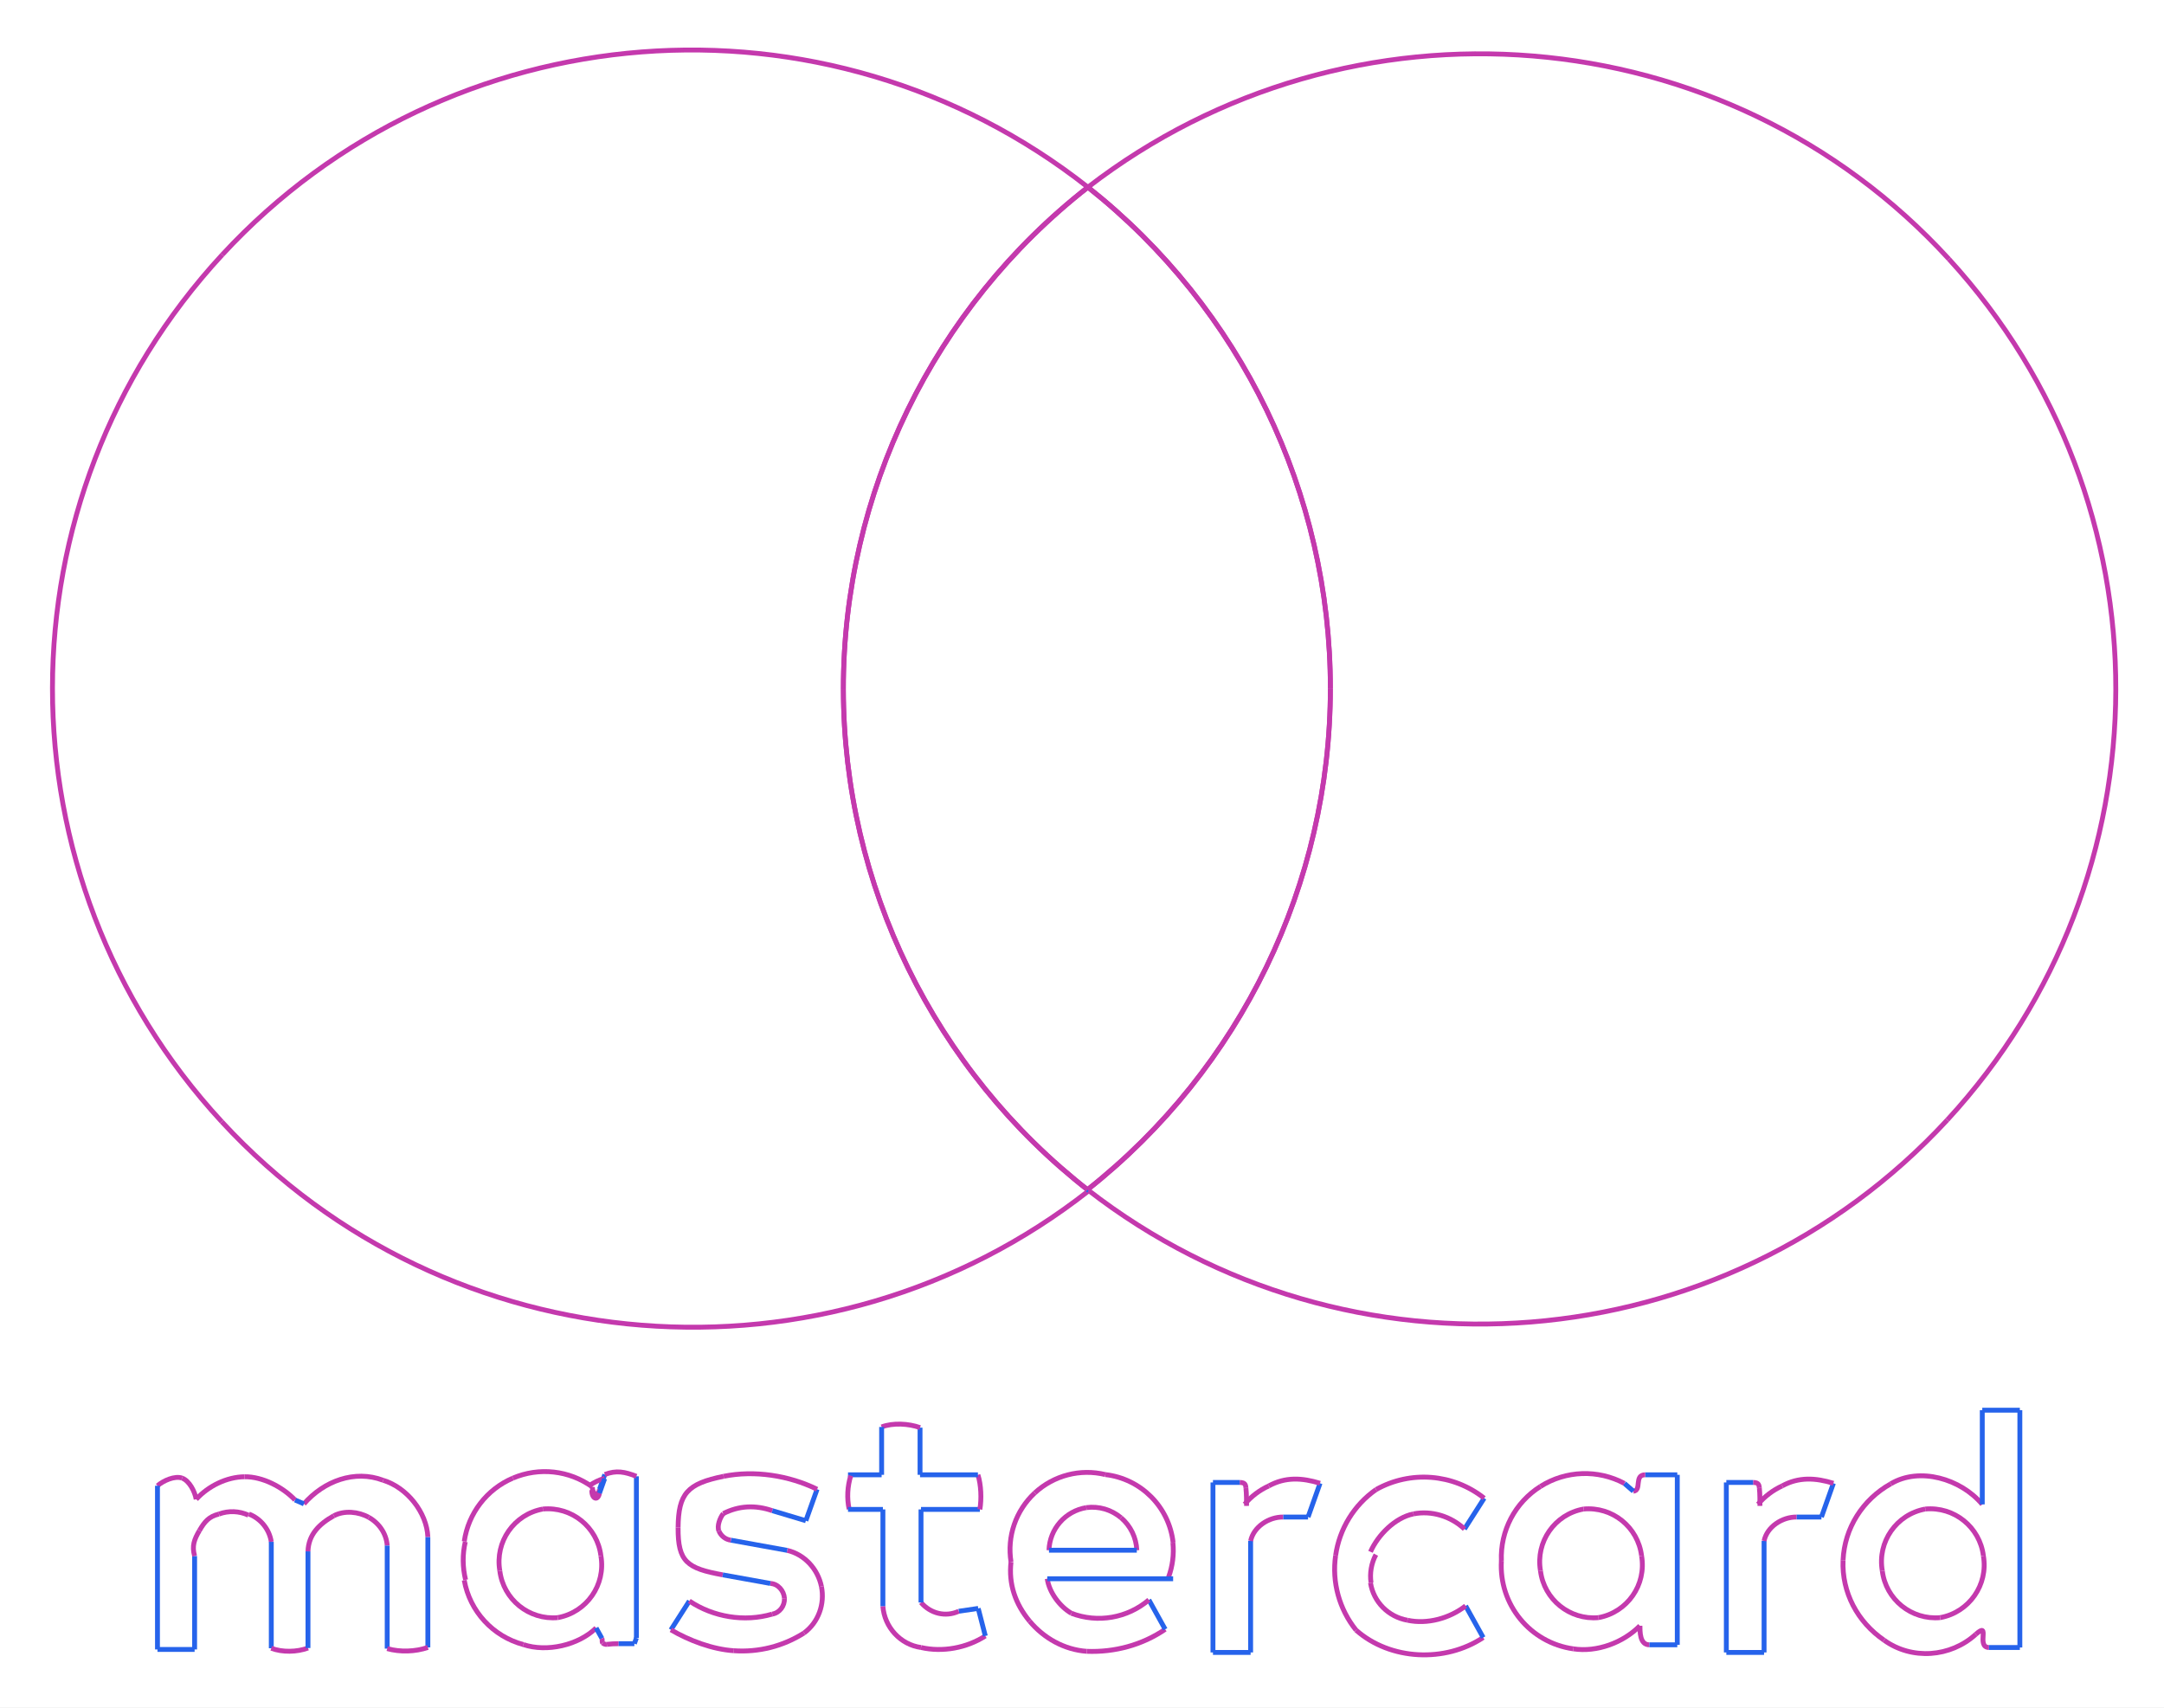
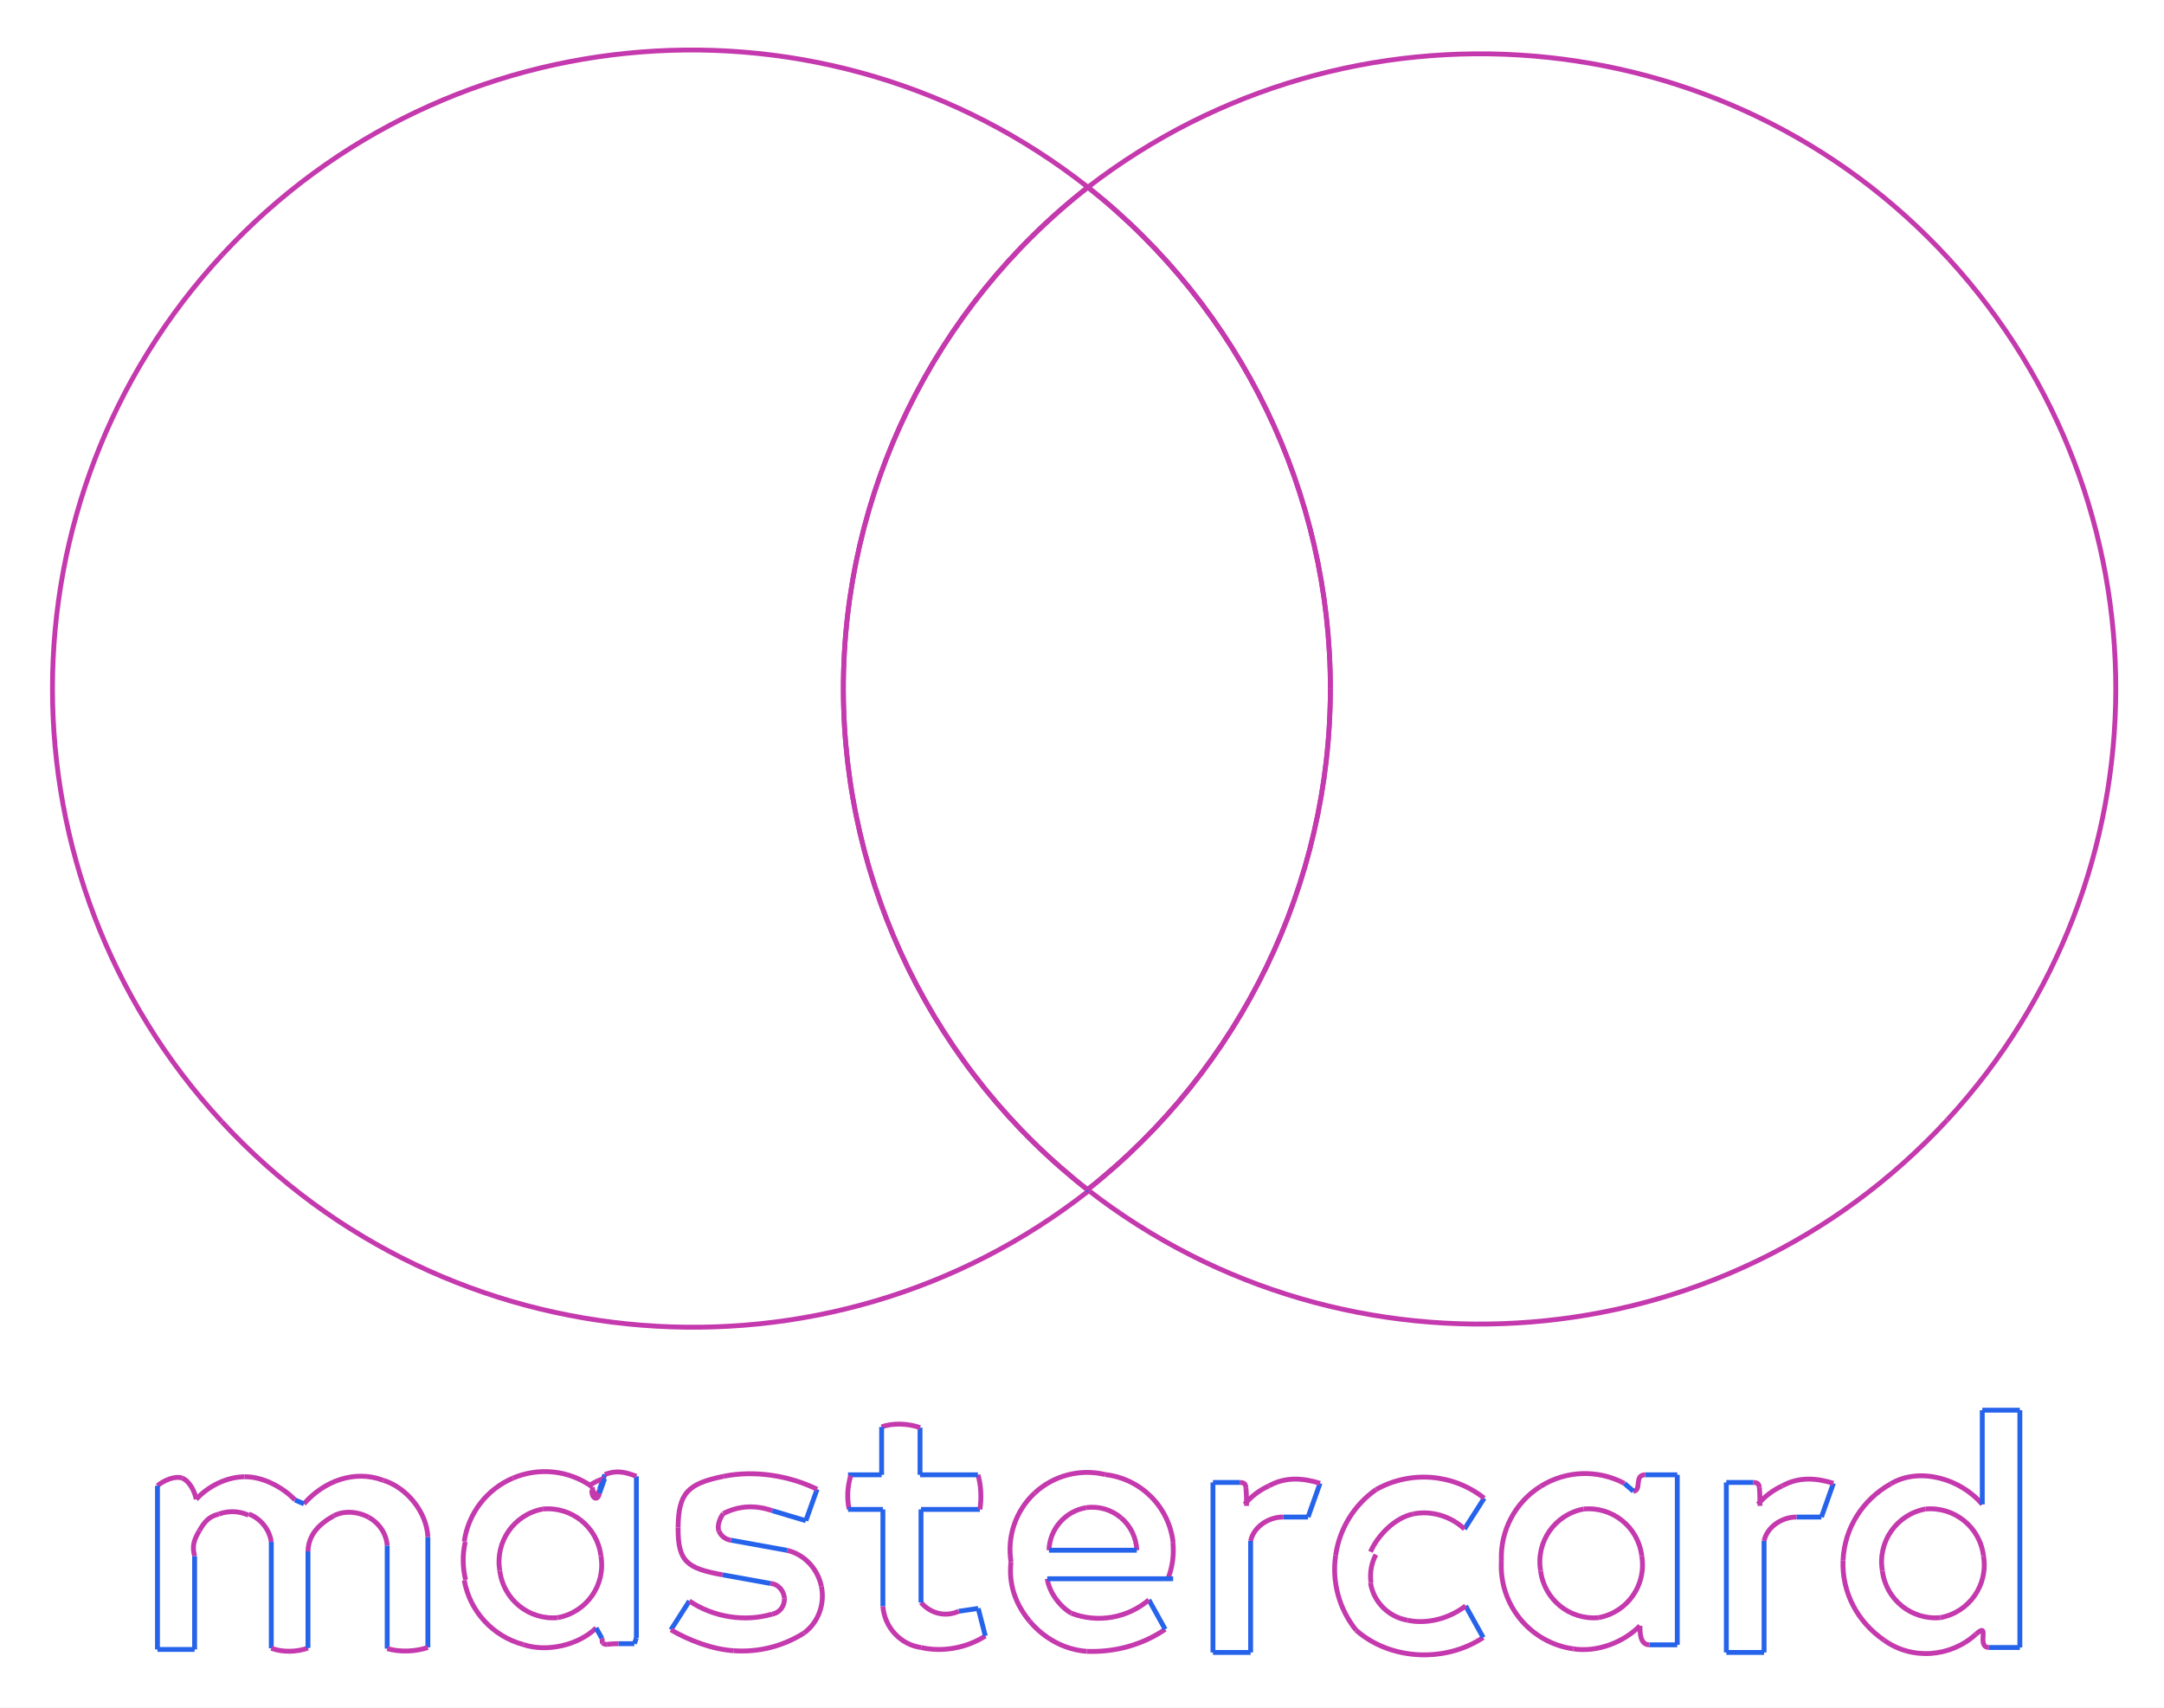
<svg xmlns="http://www.w3.org/2000/svg" viewBox="0 0 289 228" width="289" height="228">
  <rect width="100%" height="100%" fill="#ffffff" />
  <path data-type="curve" d="M145.29 25.00C110.32 -2.52 59.88 1.34 29.68 34.02" fill="none" stroke="rgb(196, 57, 173)" stroke-width="0.65" />
  <path data-type="curve" d="M29.68 34.02C-0.53 66.69 -0.55 117.09 29.62 149.79" fill="none" stroke="rgb(196, 57, 173)" stroke-width="0.65" />
  <path data-type="curve" d="M29.62 149.79C59.79 182.49 110.42 186.48 145.41 159.00" fill="none" stroke="rgb(196, 57, 173)" stroke-width="0.65" />
  <path data-type="curve" d="M145.41 159.00C124.75 142.92 112.66 118.21 112.63 92.03" fill="none" stroke="rgb(196, 57, 173)" stroke-width="0.65" />
  <path data-type="curve" d="M112.63 92.03C112.61 65.85 124.66 41.12 145.29 25.00" fill="none" stroke="rgb(196, 57, 173)" stroke-width="0.65" />
  <path data-type="curve" d="M145.29 25.00C165.75 41.19 177.68 65.85 177.67 91.94" fill="none" stroke="rgb(196, 57, 173)" stroke-width="0.65" />
  <path data-type="curve" d="M177.67 91.94C177.66 118.04 165.71 142.69 145.24 158.86" fill="none" stroke="rgb(196, 57, 173)" stroke-width="0.65" />
  <path data-type="curve" d="M145.24 158.86C180.10 185.95 230.12 182.00 260.05 149.56" fill="none" stroke="rgb(196, 57, 173)" stroke-width="0.65" />
  <path data-type="curve" d="M260.05 149.56C289.98 117.11 290.08 67.15 260.27 34.59" fill="none" stroke="rgb(196, 57, 173)" stroke-width="0.65" />
  <path data-type="curve" d="M260.27 34.59C230.47 2.02 180.25 -1.95 145.29 25.00" fill="none" stroke="rgb(196, 57, 173)" stroke-width="0.65" />
  <path data-type="curve" d="M145.29 25.00C124.66 41.12 112.61 65.85 112.63 92.03" fill="none" stroke="rgb(196, 57, 173)" stroke-width="0.65" />
  <path data-type="curve" d="M112.63 92.03C112.66 118.21 124.75 142.92 145.41 159.00" fill="none" stroke="rgb(196, 57, 173)" stroke-width="0.65" />
  <path data-type="line" d="M145.41 159.00L145.24 158.86" fill="none" stroke="rgb(38, 99, 235)" stroke-width="0.65" />
  <path data-type="curve" d="M145.24 158.86C165.71 142.69 177.66 118.04 177.67 91.94" fill="none" stroke="rgb(196, 57, 173)" stroke-width="0.65" />
  <path data-type="curve" d="M177.67 91.94C177.68 65.85 165.75 41.19 145.29 25.00" fill="none" stroke="rgb(196, 57, 173)" stroke-width="0.65" />
  <path data-type="line" d="M57.14 219.99L57.14 205.24" fill="none" stroke="rgb(38, 99, 235)" stroke-width="0.65" />
  <path data-type="curve" d="M57.14 205.24C57.00 201.94 54.33 198.62 51.17 197.67" fill="none" stroke="rgb(196, 57, 173)" stroke-width="0.65" />
  <path data-type="curve" d="M51.17 197.67C47.37 196.23 43.26 197.76 40.59 200.82" fill="none" stroke="rgb(196, 57, 173)" stroke-width="0.65" />
  <path data-type="line" d="M40.59 200.82L39.40 200.30" fill="none" stroke="rgb(38, 99, 235)" stroke-width="0.65" />
  <path data-type="curve" d="M39.40 200.30C37.75 198.57 35.07 197.17 32.67 197.20" fill="none" stroke="rgb(196, 57, 173)" stroke-width="0.65" />
  <path data-type="curve" d="M32.67 197.20C30.28 197.22 27.82 198.44 26.20 200.21" fill="none" stroke="rgb(196, 57, 173)" stroke-width="0.65" />
  <path data-type="curve" d="M26.20 200.21C26.03 199.19 25.29 197.73 24.32 197.38" fill="none" stroke="rgb(196, 57, 173)" stroke-width="0.65" />
  <path data-type="curve" d="M24.32 197.38C23.35 197.03 21.81 197.72 21.03 198.40" fill="none" stroke="rgb(196, 57, 173)" stroke-width="0.65" />
  <path data-type="line" d="M21.03 198.40L21.03 220.26" fill="none" stroke="rgb(38, 99, 235)" stroke-width="0.65" />
  <path data-type="line" d="M21.03 220.26L25.99 220.26" fill="none" stroke="rgb(38, 99, 235)" stroke-width="0.65" />
  <path data-type="line" d="M25.99 220.26L25.99 207.78" fill="none" stroke="rgb(38, 99, 235)" stroke-width="0.65" />
  <path data-type="curve" d="M25.99 207.78C25.61 206.44 25.93 205.58 26.63 204.39" fill="none" stroke="rgb(196, 57, 173)" stroke-width="0.65" />
  <path data-type="curve" d="M26.63 204.39C27.33 203.19 27.89 202.51 29.24 202.18" fill="none" stroke="rgb(196, 57, 173)" stroke-width="0.65" />
  <path data-type="curve" d="M29.24 202.18C30.52 201.71 31.94 201.76 33.18 202.33" fill="none" stroke="rgb(196, 57, 173)" stroke-width="0.65" />
  <path data-type="curve" d="M33.25 202.18C34.83 202.80 35.97 204.21 36.23 205.89" fill="none" stroke="rgb(196, 57, 173)" stroke-width="0.65" />
  <path data-type="line" d="M36.23 205.89L36.23 220.10" fill="none" stroke="rgb(38, 99, 235)" stroke-width="0.65" />
  <path data-type="curve" d="M36.23 220.10C37.72 220.66 39.63 220.62 41.13 220.07" fill="none" stroke="rgb(196, 57, 173)" stroke-width="0.65" />
  <path data-type="line" d="M41.13 220.07L41.13 207.16" fill="none" stroke="rgb(38, 99, 235)" stroke-width="0.65" />
  <path data-type="curve" d="M41.13 207.16C41.20 204.92 42.62 203.51 44.58 202.41" fill="none" stroke="rgb(196, 57, 173)" stroke-width="0.65" />
  <path data-type="curve" d="M44.58 202.41C45.98 201.67 47.87 201.85 49.25 202.62" fill="none" stroke="rgb(196, 57, 173)" stroke-width="0.65" />
  <path data-type="curve" d="M49.25 202.62C50.63 203.39 51.61 204.81 51.71 206.39" fill="none" stroke="rgb(196, 57, 173)" stroke-width="0.65" />
  <path data-type="line" d="M51.71 206.39L51.71 220.15" fill="none" stroke="rgb(38, 99, 235)" stroke-width="0.65" />
  <path data-type="curve" d="M51.71 220.15C53.43 220.63 55.45 220.57 57.14 219.99" fill="none" stroke="rgb(196, 57, 173)" stroke-width="0.65" />
  <path data-type="curve" d="M264.73 200.89C261.86 197.46 256.35 195.85 252.51 198.14" fill="none" stroke="rgb(196, 57, 173)" stroke-width="0.65" />
  <path data-type="curve" d="M252.51 198.14C248.76 200.24 246.33 204.05 246.14 208.34" fill="none" stroke="rgb(196, 57, 173)" stroke-width="0.65" />
  <path data-type="curve" d="M246.14 208.34C245.95 212.63 248.07 216.60 251.61 219.02" fill="none" stroke="rgb(196, 57, 173)" stroke-width="0.65" />
  <path data-type="curve" d="M251.61 219.02C255.32 221.70 260.48 221.32 263.86 218.24" fill="none" stroke="rgb(196, 57, 173)" stroke-width="0.65" />
  <path data-type="curve" d="M263.86 218.24C265.91 216.41 263.84 219.98 265.63 220.00" fill="none" stroke="rgb(196, 57, 173)" stroke-width="0.65" />
  <path data-type="line" d="M265.63 220.00L269.75 220.00" fill="none" stroke="rgb(38, 99, 235)" stroke-width="0.65" />
  <path data-type="line" d="M269.75 220.00L269.75 188.31" fill="none" stroke="rgb(38, 99, 235)" stroke-width="0.65" />
  <path data-type="line" d="M269.75 188.31L264.73 188.31" fill="none" stroke="rgb(38, 99, 235)" stroke-width="0.65" />
  <path data-type="line" d="M264.73 188.31L264.73 200.89" fill="none" stroke="rgb(38, 99, 235)" stroke-width="0.65" />
-   <path data-type="curve" d="M257.12 201.51C260.97 201.15 264.41 203.92 264.88 207.76" fill="none" stroke="rgb(196, 57, 173)" stroke-width="0.65" />
-   <path data-type="curve" d="M264.88 207.76C265.55 211.62 262.98 215.30 259.12 216.01" fill="none" stroke="rgb(196, 57, 173)" stroke-width="0.65" />
-   <path data-type="curve" d="M259.12 216.01C255.28 216.36 251.84 213.59 251.38 209.76" fill="none" stroke="rgb(196, 57, 173)" stroke-width="0.65" />
-   <path data-type="curve" d="M251.38 209.76C250.70 205.89 253.27 202.21 257.12 201.51" fill="none" stroke="rgb(196, 57, 173)" stroke-width="0.65" />
+   <path data-type="curve" d="M257.14 201.51C260.99 201.15 264.43 203.92 264.89 207.76" fill="none" stroke="rgb(196, 57, 173)" stroke-width="0.65" />
+   <path data-type="curve" d="M264.89 207.76C265.56 211.62 263.00 215.30 259.14 216.01" fill="none" stroke="rgb(196, 57, 173)" stroke-width="0.65" />
+   <path data-type="curve" d="M259.14 216.01C255.29 216.37 251.86 213.60 251.39 209.76" fill="none" stroke="rgb(196, 57, 173)" stroke-width="0.65" />
+   <path data-type="curve" d="M251.39 209.76C250.72 205.90 253.29 202.22 257.14 201.51" fill="none" stroke="rgb(196, 57, 173)" stroke-width="0.65" />
  <path data-type="line" d="M224.00 219.64L224.00 196.94" fill="none" stroke="rgb(38, 99, 235)" stroke-width="0.65" />
  <path data-type="line" d="M224.00 196.94L219.72 196.94" fill="none" stroke="rgb(38, 99, 235)" stroke-width="0.65" />
  <path data-type="curve" d="M219.72 196.94C218.19 196.93 219.30 199.03 218.14 199.13" fill="none" stroke="rgb(196, 57, 173)" stroke-width="0.65" />
  <path data-type="line" d="M218.14 199.13L216.94 198.09" fill="none" stroke="rgb(38, 99, 235)" stroke-width="0.65" />
  <path data-type="curve" d="M216.94 198.09C213.40 196.20 209.12 196.35 205.73 198.49" fill="none" stroke="rgb(196, 57, 173)" stroke-width="0.65" />
  <path data-type="curve" d="M205.73 198.49C202.33 200.63 200.34 204.42 200.51 208.43" fill="none" stroke="rgb(196, 57, 173)" stroke-width="0.65" />
  <path data-type="curve" d="M200.51 208.43C200.16 214.25 204.34 219.37 210.12 220.18" fill="none" stroke="rgb(196, 57, 173)" stroke-width="0.65" />
  <path data-type="curve" d="M210.12 220.18C213.27 220.66 216.77 219.36 219.01 217.10" fill="none" stroke="rgb(196, 57, 173)" stroke-width="0.65" />
  <path data-type="curve" d="M219.01 217.10C219.03 217.78 218.94 219.66 220.29 219.64" fill="none" stroke="rgb(196, 57, 173)" stroke-width="0.65" />
  <path data-type="line" d="M220.29 219.64L224.00 219.64" fill="none" stroke="rgb(38, 99, 235)" stroke-width="0.65" />
-   <path data-type="curve" d="M211.48 201.51C215.33 201.15 218.76 203.92 219.23 207.76" fill="none" stroke="rgb(196, 57, 173)" stroke-width="0.65" />
-   <path data-type="curve" d="M219.23 207.76C219.90 211.62 217.34 215.30 213.48 216.01" fill="none" stroke="rgb(196, 57, 173)" stroke-width="0.65" />
-   <path data-type="curve" d="M213.48 216.01C209.63 216.36 206.20 213.59 205.73 209.76" fill="none" stroke="rgb(196, 57, 173)" stroke-width="0.65" />
-   <path data-type="curve" d="M205.73 209.76C205.06 205.89 207.62 202.21 211.48 201.51" fill="none" stroke="rgb(196, 57, 173)" stroke-width="0.65" />
+   <path data-type="curve" d="M211.50 201.51C215.35 201.15 218.79 203.92 219.25 207.76" fill="none" stroke="rgb(196, 57, 173)" stroke-width="0.65" />
+   <path data-type="curve" d="M219.25 207.76C219.92 211.62 217.36 215.30 213.50 216.01" fill="none" stroke="rgb(196, 57, 173)" stroke-width="0.65" />
+   <path data-type="curve" d="M213.50 216.01C209.65 216.37 206.22 213.60 205.75 209.76" fill="none" stroke="rgb(196, 57, 173)" stroke-width="0.65" />
+   <path data-type="curve" d="M205.75 209.76C205.08 205.90 207.65 202.22 211.50 201.51" fill="none" stroke="rgb(196, 57, 173)" stroke-width="0.65" />
  <path data-type="line" d="M80.77 196.90L80.06 198.88" fill="none" stroke="rgb(38, 99, 235)" stroke-width="0.65" />
  <path data-type="curve" d="M80.06 198.88C79.90 199.94 79.11 199.56 79.11 198.56" fill="none" stroke="rgb(196, 57, 173)" stroke-width="0.65" />
  <path data-type="curve" d="M79.11 198.56C76.02 196.33 72.00 195.89 68.50 197.38" fill="none" stroke="rgb(196, 57, 173)" stroke-width="0.65" />
  <path data-type="curve" d="M68.50 197.38C65.00 198.87 62.54 202.08 62.00 205.84" fill="none" stroke="rgb(196, 57, 173)" stroke-width="0.65" />
  <path data-type="curve" d="M62.14 205.88C61.75 207.55 61.77 209.30 62.18 210.97" fill="none" stroke="rgb(196, 57, 173)" stroke-width="0.65" />
  <path data-type="curve" d="M62.00 211.02C62.74 215.17 65.82 218.52 69.90 219.61" fill="none" stroke="rgb(196, 57, 173)" stroke-width="0.65" />
  <path data-type="curve" d="M69.90 219.61C73.02 220.66 77.26 219.70 79.61 217.39" fill="none" stroke="rgb(196, 57, 173)" stroke-width="0.65" />
  <path data-type="line" d="M79.61 217.39L80.39 218.79" fill="none" stroke="rgb(38, 99, 235)" stroke-width="0.65" />
  <path data-type="curve" d="M80.39 218.79C80.47 218.98 80.35 219.24 80.49 219.40" fill="none" stroke="rgb(196, 57, 173)" stroke-width="0.65" />
  <path data-type="curve" d="M80.49 219.40C80.64 219.53 80.84 219.60 81.04 219.58" fill="none" stroke="rgb(196, 57, 173)" stroke-width="0.65" />
  <path data-type="curve" d="M81.04 219.58C81.57 219.52 82.10 219.49 82.62 219.49" fill="none" stroke="rgb(196, 57, 173)" stroke-width="0.65" />
  <path data-type="line" d="M82.62 219.49L84.72 219.49" fill="none" stroke="rgb(38, 99, 235)" stroke-width="0.65" />
  <path data-type="line" d="M84.72 219.49L84.99 218.73" fill="none" stroke="rgb(38, 99, 235)" stroke-width="0.65" />
  <path data-type="line" d="M84.99 218.73L84.99 197.14" fill="none" stroke="rgb(38, 99, 235)" stroke-width="0.65" />
  <path data-type="curve" d="M84.99 197.14C83.46 196.54 82.30 196.30 80.77 196.90" fill="none" stroke="rgb(196, 57, 173)" stroke-width="0.65" />
  <path data-type="curve" d="M72.50 201.51C76.35 201.15 79.78 203.92 80.25 207.76" fill="none" stroke="rgb(196, 57, 173)" stroke-width="0.65" />
  <path data-type="curve" d="M80.25 207.76C80.92 211.62 78.36 215.30 74.50 216.01" fill="none" stroke="rgb(196, 57, 173)" stroke-width="0.65" />
-   <path data-type="curve" d="M74.50 216.01C70.65 216.36 67.22 213.59 66.75 209.76" fill="none" stroke="rgb(196, 57, 173)" stroke-width="0.65" />
-   <path data-type="curve" d="M66.75 209.76C66.08 205.89 68.64 202.21 72.50 201.51" fill="none" stroke="rgb(196, 57, 173)" stroke-width="0.65" />
+   <path data-type="curve" d="M74.50 216.01C70.65 216.37 67.22 213.60 66.75 209.76" fill="none" stroke="rgb(196, 57, 173)" stroke-width="0.65" />
+   <path data-type="curve" d="M66.75 209.76C66.08 205.90 68.64 202.22 72.50 201.51" fill="none" stroke="rgb(196, 57, 173)" stroke-width="0.65" />
  <path data-type="curve" d="M156.06 210.60C156.60 209.13 156.80 207.56 156.64 206.00" fill="none" stroke="rgb(196, 57, 173)" stroke-width="0.65" />
  <path data-type="curve" d="M156.67 206.00C156.14 201.23 152.38 197.46 147.62 196.91" fill="none" stroke="rgb(196, 57, 173)" stroke-width="0.65" />
  <path data-type="curve" d="M147.62 196.91C144.26 196.09 140.72 197.02 138.19 199.36" fill="none" stroke="rgb(196, 57, 173)" stroke-width="0.65" />
  <path data-type="curve" d="M138.19 199.36C135.66 201.71 134.47 205.16 135.02 208.57" fill="none" stroke="rgb(196, 57, 173)" stroke-width="0.65" />
  <path data-type="curve" d="M135.02 208.57C134.68 211.53 135.60 214.19 137.50 216.48" fill="none" stroke="rgb(196, 57, 173)" stroke-width="0.65" />
  <path data-type="curve" d="M137.50 216.48C139.41 218.77 142.16 220.30 145.13 220.51" fill="none" stroke="rgb(196, 57, 173)" stroke-width="0.65" />
  <path data-type="curve" d="M145.13 220.51C148.84 220.66 152.55 219.67 155.61 217.57" fill="none" stroke="rgb(196, 57, 173)" stroke-width="0.65" />
  <path data-type="line" d="M155.61 217.57L153.43 213.64" fill="none" stroke="rgb(38, 99, 235)" stroke-width="0.65" />
  <path data-type="curve" d="M153.43 213.64C150.57 216.08 146.60 216.77 143.08 215.43" fill="none" stroke="rgb(196, 57, 173)" stroke-width="0.65" />
  <path data-type="curve" d="M143.08 215.43C141.52 214.52 140.11 212.62 139.86 210.82" fill="none" stroke="rgb(196, 57, 173)" stroke-width="0.65" />
  <path data-type="line" d="M139.86 210.82L156.67 210.82" fill="none" stroke="rgb(38, 99, 235)" stroke-width="0.65" />
-   <path data-type="curve" d="M140.09 207.01C140.18 204.16 142.27 201.78 145.08 201.32" fill="none" stroke="rgb(196, 57, 173)" stroke-width="0.65" />
-   <path data-type="curve" d="M145.08 201.32C146.75 201.10 148.42 201.59 149.71 202.67" fill="none" stroke="rgb(196, 57, 173)" stroke-width="0.65" />
-   <path data-type="curve" d="M149.71 202.67C150.99 203.76 151.75 205.33 151.82 207.01" fill="none" stroke="rgb(196, 57, 173)" stroke-width="0.65" />
+   <path data-type="curve" d="M140.09 207.01C140.18 204.17 142.27 201.78 145.08 201.32" fill="none" stroke="rgb(196, 57, 173)" stroke-width="0.65" />
+   <path data-type="curve" d="M145.08 201.32C146.75 201.10 148.42 201.59 149.71 202.68" fill="none" stroke="rgb(196, 57, 173)" stroke-width="0.65" />
+   <path data-type="curve" d="M149.71 202.68C150.99 203.76 151.75 205.33 151.82 207.01" fill="none" stroke="rgb(196, 57, 173)" stroke-width="0.65" />
  <path data-type="line" d="M151.82 207.01L140.09 207.01" fill="none" stroke="rgb(38, 99, 235)" stroke-width="0.65" />
  <path data-type="line" d="M92.06 213.79L89.60 217.64" fill="none" stroke="rgb(38, 99, 235)" stroke-width="0.65" />
  <path data-type="curve" d="M89.60 217.64C92.03 219.07 95.18 220.25 98.00 220.43" fill="none" stroke="rgb(196, 57, 173)" stroke-width="0.65" />
  <path data-type="curve" d="M98.00 220.43C101.32 220.66 104.57 219.84 107.38 218.06" fill="none" stroke="rgb(196, 57, 173)" stroke-width="0.65" />
  <path data-type="curve" d="M107.38 218.06C109.30 216.65 110.18 214.18 109.70 211.85" fill="none" stroke="rgb(196, 57, 173)" stroke-width="0.65" />
  <path data-type="curve" d="M109.70 211.85C109.22 209.51 107.45 207.57 105.13 207.03" fill="none" stroke="rgb(196, 57, 173)" stroke-width="0.65" />
  <path data-type="line" d="M105.13 207.03L97.61 205.67" fill="none" stroke="rgb(38, 99, 235)" stroke-width="0.65" />
  <path data-type="curve" d="M97.61 205.67C96.89 205.58 96.29 205.10 96.01 204.44" fill="none" stroke="rgb(196, 57, 173)" stroke-width="0.65" />
  <path data-type="curve" d="M96.01 204.44C95.73 203.77 96.15 202.69 96.59 202.12" fill="none" stroke="rgb(196, 57, 173)" stroke-width="0.65" />
  <path data-type="curve" d="M96.59 202.12C98.69 201.04 100.91 200.96 103.14 201.73" fill="none" stroke="rgb(196, 57, 173)" stroke-width="0.65" />
  <path data-type="line" d="M103.14 201.73L107.62 203.07" fill="none" stroke="rgb(38, 99, 235)" stroke-width="0.65" />
  <path data-type="line" d="M107.62 203.07L109.12 198.87" fill="none" stroke="rgb(38, 99, 235)" stroke-width="0.65" />
  <path data-type="curve" d="M109.12 198.87C105.36 197.02 100.74 196.31 96.64 197.14" fill="none" stroke="rgb(196, 57, 173)" stroke-width="0.65" />
  <path data-type="curve" d="M96.64 197.14C91.78 198.12 90.60 199.44 90.56 204.00" fill="none" stroke="rgb(196, 57, 173)" stroke-width="0.65" />
  <path data-type="curve" d="M90.56 204.00C90.53 208.55 91.74 209.43 96.52 210.30" fill="none" stroke="rgb(196, 57, 173)" stroke-width="0.65" />
  <path data-type="line" d="M96.52 210.30L102.89 211.45" fill="none" stroke="rgb(38, 99, 235)" stroke-width="0.65" />
  <path data-type="curve" d="M102.89 211.45C103.89 211.49 104.69 212.41 104.76 213.42" fill="none" stroke="rgb(196, 57, 173)" stroke-width="0.65" />
  <path data-type="curve" d="M104.76 213.42C104.82 214.43 104.12 215.38 103.13 215.54" fill="none" stroke="rgb(196, 57, 173)" stroke-width="0.65" />
  <path data-type="curve" d="M103.13 215.54C99.43 216.63 95.25 215.94 92.06 213.79" fill="none" stroke="rgb(196, 57, 173)" stroke-width="0.65" />
  <path data-type="line" d="M117.91 201.56L117.91 214.51" fill="none" stroke="rgb(38, 99, 235)" stroke-width="0.65" />
  <path data-type="curve" d="M117.91 214.51C118.12 217.28 120.24 219.62 123.00 220.00" fill="none" stroke="rgb(196, 57, 173)" stroke-width="0.65" />
  <path data-type="curve" d="M123.00 220.00C125.88 220.66 129.11 220.06 131.59 218.46" fill="none" stroke="rgb(196, 57, 173)" stroke-width="0.65" />
  <path data-type="line" d="M131.59 218.46L130.64 214.78" fill="none" stroke="rgb(38, 99, 235)" stroke-width="0.65" />
  <path data-type="line" d="M130.64 214.78L128.04 215.16" fill="none" stroke="rgb(38, 99, 235)" stroke-width="0.65" />
  <path data-type="curve" d="M128.04 215.16C126.27 215.97 124.27 215.47 123.00 213.99" fill="none" stroke="rgb(196, 57, 173)" stroke-width="0.65" />
  <path data-type="line" d="M123.00 213.99L123.00 201.56" fill="none" stroke="rgb(38, 99, 235)" stroke-width="0.65" />
  <path data-type="line" d="M123.00 201.56L130.86 201.56" fill="none" stroke="rgb(38, 99, 235)" stroke-width="0.65" />
  <path data-type="curve" d="M130.86 201.56C131.10 200.16 131.03 198.29 130.60 196.94" fill="none" stroke="rgb(196, 57, 173)" stroke-width="0.65" />
  <path data-type="line" d="M130.60 196.94L122.87 196.94" fill="none" stroke="rgb(38, 99, 235)" stroke-width="0.65" />
  <path data-type="line" d="M122.87 196.94L122.87 190.64" fill="none" stroke="rgb(38, 99, 235)" stroke-width="0.65" />
  <path data-type="curve" d="M122.87 190.64C121.37 190.09 119.23 189.97 117.74 190.55" fill="none" stroke="rgb(196, 57, 173)" stroke-width="0.65" />
  <path data-type="line" d="M117.74 190.55L117.74 196.94" fill="none" stroke="rgb(38, 99, 235)" stroke-width="0.65" />
  <path data-type="line" d="M117.74 196.94L113.25 196.94" fill="none" stroke="rgb(38, 99, 235)" stroke-width="0.65" />
  <path data-type="curve" d="M113.62 197.05C113.17 198.50 113.09 200.04 113.40 201.53" fill="none" stroke="rgb(196, 57, 173)" stroke-width="0.65" />
  <path data-type="line" d="M113.25 201.56L117.91 201.56" fill="none" stroke="rgb(38, 99, 235)" stroke-width="0.65" />
  <path data-type="line" d="M195.58 204.18L198.21 200.06" fill="none" stroke="rgb(38, 99, 235)" stroke-width="0.65" />
  <path data-type="curve" d="M198.21 200.06C194.08 196.78 188.37 196.33 183.77 198.91" fill="none" stroke="rgb(196, 57, 173)" stroke-width="0.65" />
  <path data-type="curve" d="M183.77 198.91C180.83 200.97 178.87 204.16 178.37 207.72" fill="none" stroke="rgb(196, 57, 173)" stroke-width="0.65" />
  <path data-type="curve" d="M178.37 207.72C177.86 211.27 178.85 214.88 181.10 217.68" fill="none" stroke="rgb(196, 57, 173)" stroke-width="0.65" />
  <path data-type="curve" d="M181.10 217.68C185.67 221.73 193.00 222.05 198.08 218.67" fill="none" stroke="rgb(196, 57, 173)" stroke-width="0.65" />
  <path data-type="line" d="M198.08 218.67L195.73 214.44" fill="none" stroke="rgb(38, 99, 235)" stroke-width="0.65" />
  <path data-type="curve" d="M195.73 214.44C193.61 216.11 190.61 216.93 187.97 216.36" fill="none" stroke="rgb(196, 57, 173)" stroke-width="0.65" />
  <path data-type="curve" d="M187.97 216.36C185.43 215.92 183.42 213.91 183.03 211.36" fill="none" stroke="rgb(196, 57, 173)" stroke-width="0.65" />
  <path data-type="curve" d="M183.10 211.35C182.91 210.07 183.14 208.75 183.75 207.60" fill="none" stroke="rgb(196, 57, 173)" stroke-width="0.65" />
  <path data-type="curve" d="M183.03 207.22C184.03 204.95 186.33 202.65 188.76 202.16" fill="none" stroke="rgb(196, 57, 173)" stroke-width="0.65" />
  <path data-type="curve" d="M188.76 202.16C191.19 201.68 193.78 202.48 195.58 204.18" fill="none" stroke="rgb(196, 57, 173)" stroke-width="0.65" />
  <path data-type="curve" d="M166.48 201.09C166.47 200.55 166.48 199.45 166.39 198.70" fill="none" stroke="rgb(196, 57, 173)" stroke-width="0.65" />
  <path data-type="curve" d="M166.39 198.70C166.36 198.11 166.14 197.98 165.56 197.96" fill="none" stroke="rgb(196, 57, 173)" stroke-width="0.65" />
  <path data-type="line" d="M165.56 197.96L161.99 197.96" fill="none" stroke="rgb(38, 99, 235)" stroke-width="0.65" />
  <path data-type="line" d="M161.99 197.96L161.99 220.66" fill="none" stroke="rgb(38, 99, 235)" stroke-width="0.65" />
  <path data-type="line" d="M161.99 220.66L167.02 220.66" fill="none" stroke="rgb(38, 99, 235)" stroke-width="0.65" />
  <path data-type="line" d="M167.02 220.66L167.02 205.77" fill="none" stroke="rgb(38, 99, 235)" stroke-width="0.65" />
  <path data-type="curve" d="M167.02 205.77C167.42 203.88 169.45 202.55 171.38 202.58" fill="none" stroke="rgb(196, 57, 173)" stroke-width="0.65" />
  <path data-type="line" d="M171.38 202.58L174.69 202.58" fill="none" stroke="rgb(38, 99, 235)" stroke-width="0.65" />
  <path data-type="line" d="M174.69 202.58L176.29 198.07" fill="none" stroke="rgb(38, 99, 235)" stroke-width="0.65" />
  <path data-type="curve" d="M176.29 198.07C173.89 197.33 171.65 197.21 169.45 198.42" fill="none" stroke="rgb(196, 57, 173)" stroke-width="0.65" />
  <path data-type="curve" d="M169.45 198.42C168.20 198.99 167.10 199.83 166.22 200.87" fill="none" stroke="rgb(196, 57, 173)" stroke-width="0.65" />
  <path data-type="curve" d="M235.04 201.09C235.03 200.55 235.05 199.45 234.96 198.70" fill="none" stroke="rgb(196, 57, 173)" stroke-width="0.65" />
  <path data-type="curve" d="M234.96 198.70C234.92 198.11 234.71 197.98 234.12 197.96" fill="none" stroke="rgb(196, 57, 173)" stroke-width="0.65" />
  <path data-type="line" d="M234.12 197.96L230.55 197.96" fill="none" stroke="rgb(38, 99, 235)" stroke-width="0.65" />
  <path data-type="line" d="M230.55 197.96L230.55 220.66" fill="none" stroke="rgb(38, 99, 235)" stroke-width="0.65" />
  <path data-type="line" d="M230.55 220.66L235.59 220.66" fill="none" stroke="rgb(38, 99, 235)" stroke-width="0.65" />
  <path data-type="line" d="M235.59 220.66L235.59 205.77" fill="none" stroke="rgb(38, 99, 235)" stroke-width="0.65" />
  <path data-type="curve" d="M235.59 205.77C235.98 203.88 238.01 202.55 239.95 202.58" fill="none" stroke="rgb(196, 57, 173)" stroke-width="0.65" />
  <path data-type="line" d="M239.95 202.58L243.25 202.58" fill="none" stroke="rgb(38, 99, 235)" stroke-width="0.65" />
  <path data-type="line" d="M243.25 202.58L244.85 198.07" fill="none" stroke="rgb(38, 99, 235)" stroke-width="0.65" />
  <path data-type="curve" d="M244.85 198.07C242.46 197.33 240.21 197.21 238.01 198.42" fill="none" stroke="rgb(196, 57, 173)" stroke-width="0.65" />
  <path data-type="curve" d="M238.01 198.42C236.77 198.99 235.67 199.83 234.78 200.87" fill="none" stroke="rgb(196, 57, 173)" stroke-width="0.65" />
  <path data-type="curve" d="M80.74 197.41C79.98 197.63 79.27 197.97 78.64 198.44" fill="none" stroke="rgb(196, 57, 173)" stroke-width="0.65" />
  <path data-type="curve" d="M79.04 198.99C78.99 200.09 79.83 200.54 80.06 199.39" fill="none" stroke="rgb(196, 57, 173)" stroke-width="0.65" />
  <path data-type="line" d="M80.06 199.39L80.75 197.45" fill="none" stroke="rgb(38, 99, 235)" stroke-width="0.65" />
</svg>
